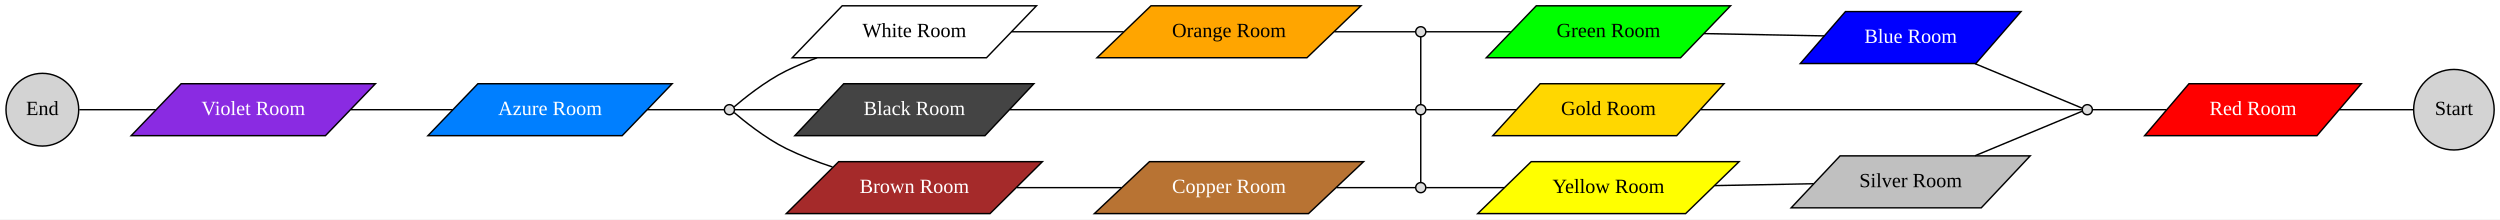
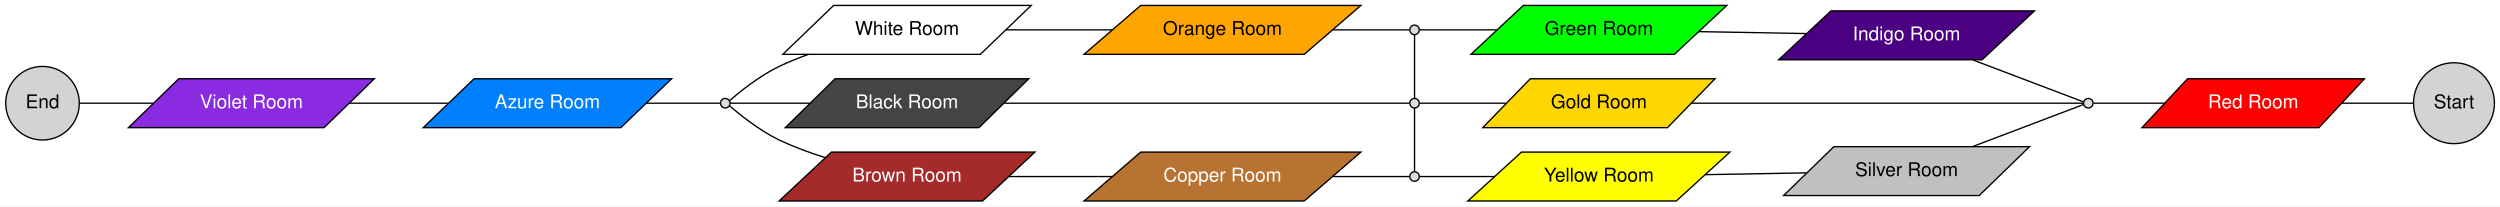
- <svg xmlns="http://www.w3.org/2000/svg" width="1732pt" height="152pt" viewBox="0.00 0.00 1732.29 152.00">
+ <svg xmlns="http://www.w3.org/2000/svg" width="1841pt" height="152pt" viewBox="0.00 0.00 1841.10 152.00">
  <g id="graph0" class="graph" transform="scale(1 1) rotate(0) translate(4 148)">
-     <polygon fill="white" stroke="transparent" points="-4,4 -4,-148 1728.29,-148 1728.29,4 -4,4" />
+     <polygon fill="white" stroke="transparent" points="-4,4 -4,-148 1837.1,-148 1837.1,4 -4,4" />
    <g id="node1" class="node">
-       <ellipse fill="lightgrey" stroke="black" cx="1696.35" cy="-72" rx="27.9" ry="27.9" />
-       <text text-anchor="middle" x="1696.35" y="-68.3" font-family="Times New Roman,serif" font-size="14.00">Start</text>
+       <ellipse fill="lightgrey" stroke="black" cx="1803.21" cy="-72" rx="29.8" ry="29.8" />
+       <text text-anchor="middle" x="1803.21" y="-68.3" font-family="Helvetica,sans-Serif" font-size="14.00">Start</text>
    </g>
    <g id="node3" class="node">
-       <polygon fill="#ff0000" stroke="black" points="1632.18,-90 1512.77,-90 1482.05,-54 1601.46,-54 1632.18,-90" />
-       <text text-anchor="middle" x="1557.12" y="-68.3" font-family="Times New Roman,serif" font-size="14.00" fill="white">Red Room</text>
+       <polygon fill="#ff0000" stroke="black" points="1737.26,-90 1606.97,-90 1573.45,-54 1703.75,-54 1737.26,-90" />
+       <text text-anchor="middle" x="1655.36" y="-68.3" font-family="Helvetica,sans-Serif" font-size="14.00" fill="white">Red Room</text>
    </g>
    <g id="edge1" class="edge">
-       <path fill="none" stroke="black" d="M1668.23,-72C1653.55,-72 1634.8,-72 1616.96,-72" />
+       <path fill="none" stroke="black" d="M1773.04,-72C1758,-72 1739.01,-72 1720.74,-72" />
    </g>
    <g id="node2" class="node">
-       <ellipse fill="lightgrey" stroke="black" cx="25.35" cy="-72" rx="25.2" ry="25.2" />
-       <text text-anchor="middle" x="25.35" y="-68.3" font-family="Times New Roman,serif" font-size="14.00">End</text>
+       <ellipse fill="lightgrey" stroke="black" cx="27.3" cy="-72" rx="27.1" ry="27.1" />
+       <text text-anchor="middle" x="27.3" y="-68.3" font-family="Helvetica,sans-Serif" font-size="14.00">End</text>
    </g>
    <g id="node16" class="node">
-       <ellipse fill="#dddddd" stroke="black" cx="1442.33" cy="-72" rx="3.5" ry="3.5" />
+       <ellipse fill="#dddddd" stroke="black" cx="1533.9" cy="-72" rx="3.5" ry="3.5" />
    </g>
    <g id="edge2" class="edge">
-       <path fill="none" stroke="black" d="M1497.08,-72C1474.91,-72 1453.29,-72 1445.96,-72" />
+       <path fill="none" stroke="black" d="M1590.09,-72C1567.11,-72 1545.04,-72 1537.57,-72" />
    </g>
    <g id="node4" class="node">
-       <polygon fill="#0000ff" stroke="black" points="1396.4,-140 1274.75,-140 1243.46,-104 1365.11,-104 1396.4,-140" />
-       <text text-anchor="middle" x="1319.93" y="-118.3" font-family="Times New Roman,serif" font-size="14.00" fill="white">Blue Room</text>
+       <polygon fill="Indigo" stroke="black" points="1494.25,-140 1344.42,-140 1305.88,-104 1455.7,-104 1494.25,-140" />
+       <text text-anchor="middle" x="1400.06" y="-118.3" font-family="Helvetica,sans-Serif" font-size="14.00" fill="white">Indigo Room</text>
    </g>
    <g id="node5" class="node">
-       <polygon fill="#00ff00" stroke="black" points="1195.12,-144 1060.5,-144 1025.87,-108 1160.49,-108 1195.12,-144" />
-       <text text-anchor="middle" x="1110.49" y="-122.3" font-family="Times New Roman,serif" font-size="14.00">Green Room</text>
+       <polygon fill="#00ff00" stroke="black" points="1267.66,-144 1117.84,-144 1079.29,-108 1229.12,-108 1267.66,-144" />
+       <text text-anchor="middle" x="1173.48" y="-122.3" font-family="Helvetica,sans-Serif" font-size="14.00">Green Room</text>
    </g>
    <g id="edge6" class="edge">
-       <path fill="none" stroke="black" d="M1260.04,-123.14C1234.05,-123.64 1203.41,-124.23 1176.72,-124.74" />
+       <path fill="none" stroke="black" d="M1326.46,-123.29C1301.08,-123.75 1272.6,-124.25 1247.22,-124.7" />
    </g>
    <g id="node17" class="node">
-       <ellipse fill="#dddddd" stroke="black" cx="980.46" cy="-126" rx="3.5" ry="3.5" />
+       <ellipse fill="#dddddd" stroke="black" cx="1037.73" cy="-126" rx="3.5" ry="3.5" />
    </g>
    <g id="edge7" class="edge">
-       <path fill="none" stroke="black" d="M1042.85,-126C1017.09,-126 991.9,-126 984,-126" />
+       <path fill="none" stroke="black" d="M1098.56,-126C1073.43,-126 1049.64,-126 1041.6,-126" />
    </g>
    <g id="node6" class="node">
-       <polygon fill="#ffd700" stroke="black" points="1190.59,-90 1063.18,-90 1030.4,-54 1157.81,-54 1190.59,-90" />
-       <text text-anchor="middle" x="1110.49" y="-68.3" font-family="Times New Roman,serif" font-size="14.00">Gold Room</text>
+       <polygon fill="#ffd700" stroke="black" points="1259.01,-90 1122.95,-90 1087.95,-54 1224,-54 1259.01,-90" />
+       <text text-anchor="middle" x="1173.48" y="-68.3" font-family="Helvetica,sans-Serif" font-size="14.00">Gold Room</text>
    </g>
    <g id="node18" class="node">
-       <ellipse fill="#dddddd" stroke="black" cx="980.46" cy="-72" rx="3.5" ry="3.5" />
+       <ellipse fill="#dddddd" stroke="black" cx="1037.73" cy="-72" rx="3.5" ry="3.5" />
    </g>
    <g id="edge10" class="edge">
-       <path fill="none" stroke="black" d="M1046.6,-72C1019.79,-72 992.72,-72 984.2,-72" />
+       <path fill="none" stroke="black" d="M1105.21,-72C1077.63,-72 1050.14,-72 1041.5,-72" />
    </g>
    <g id="node7" class="node">
-       <polygon fill="#c0c0c0" stroke="black" points="1402.74,-40 1271.01,-40 1237.12,-4 1368.85,-4 1402.74,-40" />
-       <text text-anchor="middle" x="1319.93" y="-18.3" font-family="Times New Roman,serif" font-size="14.00">Silver Room</text>
+       <polygon fill="#c0c0c0" stroke="black" points="1490.62,-40 1346.56,-40 1309.51,-4 1453.56,-4 1490.62,-40" />
+       <text text-anchor="middle" x="1400.06" y="-18.3" font-family="Helvetica,sans-Serif" font-size="14.00">Silver Room</text>
    </g>
    <g id="node8" class="node">
-       <polygon fill="#ffff00" stroke="black" points="1201.05,-36 1056.99,-36 1019.94,0 1163.99,0 1201.05,-36" />
-       <text text-anchor="middle" x="1110.49" y="-14.3" font-family="Times New Roman,serif" font-size="14.00">Yellow Room</text>
+       <polygon fill="#ffff00" stroke="black" points="1269.97,-36 1116.47,-36 1076.98,0 1230.48,0 1269.97,-36" />
+       <text text-anchor="middle" x="1173.48" y="-14.3" font-family="Helvetica,sans-Serif" font-size="14.00">Yellow Room</text>
    </g>
    <g id="edge13" class="edge">
-       <path fill="none" stroke="black" d="M1252.72,-20.72C1230.91,-20.3 1206.53,-19.83 1184.25,-19.4" />
+       <path fill="none" stroke="black" d="M1326.46,-20.71C1302.62,-20.28 1276.04,-19.81 1251.87,-19.38" />
    </g>
    <g id="node19" class="node">
-       <ellipse fill="#dddddd" stroke="black" cx="980.46" cy="-18" rx="3.5" ry="3.5" />
+       <ellipse fill="#dddddd" stroke="black" cx="1037.73" cy="-18" rx="3.5" ry="3.5" />
    </g>
    <g id="edge14" class="edge">
-       <path fill="none" stroke="black" d="M1038.37,-18C1014.42,-18 991.82,-18 984.19,-18" />
+       <path fill="none" stroke="black" d="M1096.61,-18C1072.09,-18 1049.2,-18 1041.48,-18" />
    </g>
    <g id="node9" class="node">
-       <polygon fill="#ffa500" stroke="black" points="939.04,-144 793.54,-144 756.11,-108 901.61,-108 939.04,-144" />
-       <text text-anchor="middle" x="847.58" y="-122.3" font-family="Times New Roman,serif" font-size="14.00">Orange Room</text>
+       <polygon fill="#ffa500" stroke="black" points="998.19,-144 836.05,-144 794.34,-108 956.48,-108 998.19,-144" />
+       <text text-anchor="middle" x="896.26" y="-122.3" font-family="Helvetica,sans-Serif" font-size="14.00">Orange Room</text>
    </g>
    <g id="node10" class="node">
-       <polygon fill="#ffffff" stroke="black" points="714.19,-144 579.57,-144 544.94,-108 679.56,-108 714.19,-144" />
-       <text text-anchor="middle" x="629.57" y="-122.3" font-family="Times New Roman,serif" font-size="14.00">White Room</text>
+       <polygon fill="#ffffff" stroke="black" points="755.42,-144 609.92,-144 572.49,-108 717.99,-108 755.42,-144" />
+       <text text-anchor="middle" x="663.96" y="-122.3" font-family="Helvetica,sans-Serif" font-size="14.00">White Room</text>
    </g>
    <g id="edge16" class="edge">
-       <path fill="none" stroke="black" d="M774.65,-126C749.61,-126 721.65,-126 697.07,-126" />
+       <path fill="none" stroke="black" d="M815.04,-126C789.59,-126 761.64,-126 736.82,-126" />
    </g>
    <g id="node20" class="node">
-       <ellipse fill="#dddddd" stroke="black" cx="501.44" cy="-72" rx="3.5" ry="3.5" />
+       <ellipse fill="#dddddd" stroke="black" cx="530.12" cy="-72" rx="3.5" ry="3.5" />
    </g>
    <g id="edge18" class="edge">
-       <path fill="none" stroke="black" d="M562.15,-107.97C554.87,-105.28 547.66,-102.29 540.94,-99 525.98,-91.68 510.42,-78.88 504.71,-73.98" />
+       <path fill="none" stroke="black" d="M591.21,-107.89C583.79,-105.24 576.46,-102.28 569.62,-99 554.6,-91.81 539.07,-78.93 533.38,-74" />
    </g>
    <g id="node11" class="node">
-       <polygon fill="#444444" stroke="black" points="712.38,-90 580.64,-90 546.75,-54 678.49,-54 712.38,-90" />
-       <text text-anchor="middle" x="629.57" y="-68.3" font-family="Times New Roman,serif" font-size="14.00" fill="white">Black Room</text>
+       <polygon fill="#444444" stroke="black" points="753.61,-90 610.99,-90 574.31,-54 716.92,-54 753.61,-90" />
+       <text text-anchor="middle" x="663.96" y="-68.3" font-family="Helvetica,sans-Serif" font-size="14.00" fill="white">Black Room</text>
    </g>
    <g id="edge19" class="edge">
-       <path fill="none" stroke="black" d="M563.66,-72C538.06,-72 512.88,-72 504.98,-72" />
+       <path fill="none" stroke="black" d="M592.41,-72C566.45,-72 541.45,-72 533.63,-72" />
    </g>
    <g id="node12" class="node">
-       <polygon fill="#b87333" stroke="black" points="940.85,-36 792.47,-36 754.3,0 902.68,0 940.85,-36" />
-       <text text-anchor="middle" x="847.58" y="-14.3" font-family="Times New Roman,serif" font-size="14.00" fill="white">Copper Room</text>
+       <polygon fill="#b87333" stroke="black" points="998.19,-36 836.05,-36 794.34,0 956.48,0 998.19,-36" />
+       <text text-anchor="middle" x="896.26" y="-14.3" font-family="Helvetica,sans-Serif" font-size="14.00" fill="white">Copper Room</text>
    </g>
    <g id="node13" class="node">
-       <polygon fill="#a52a2a" stroke="black" points="718.31,-36 577.14,-36 540.82,0 681.99,0 718.31,-36" />
-       <text text-anchor="middle" x="629.57" y="-14.3" font-family="Times New Roman,serif" font-size="14.00" fill="white">Brown Room</text>
+       <polygon fill="#a52a2a" stroke="black" points="758.14,-36 608.32,-36 569.78,0 719.6,0 758.14,-36" />
+       <text text-anchor="middle" x="663.96" y="-14.3" font-family="Helvetica,sans-Serif" font-size="14.00" fill="white">Brown Room</text>
    </g>
    <g id="edge17" class="edge">
-       <path fill="none" stroke="black" d="M773.14,-18C749.66,-18 723.74,-18 700.51,-18" />
+       <path fill="none" stroke="black" d="M815.04,-18C790.37,-18 763.35,-18 739.11,-18" />
    </g>
    <g id="edge20" class="edge">
-       <path fill="none" stroke="black" d="M572.86,-32.29C562.04,-35.86 550.95,-40.1 540.94,-45 525.98,-52.32 510.42,-65.12 504.71,-70.02" />
+       <path fill="none" stroke="black" d="M603.61,-31.97C592.07,-35.57 580.27,-39.9 569.62,-45 554.6,-52.19 539.07,-65.07 533.38,-70" />
    </g>
    <g id="node14" class="node">
-       <polygon fill="#007fff" stroke="black" points="461.75,-90 327.14,-90 292.51,-54 427.12,-54 461.75,-90" />
-       <text text-anchor="middle" x="377.13" y="-68.3" font-family="Times New Roman,serif" font-size="14.00" fill="white">Azure Room</text>
+       <polygon fill="#007fff" stroke="black" points="490.6,-90 345.1,-90 307.67,-54 453.17,-54 490.6,-90" />
+       <text text-anchor="middle" x="399.14" y="-68.3" font-family="Helvetica,sans-Serif" font-size="14.00" fill="white">Azure Room</text>
    </g>
    <g id="node15" class="node">
-       <polygon fill="#8a2be2" stroke="black" points="256.13,-90 121.51,-90 86.88,-54 221.5,-54 256.13,-90" />
-       <text text-anchor="middle" x="171.51" y="-68.3" font-family="Times New Roman,serif" font-size="14.00" fill="white">Violet Room</text>
+       <polygon fill="#8a2be2" stroke="black" points="271.68,-90 127.62,-90 90.57,-54 234.62,-54 271.68,-90" />
+       <text text-anchor="middle" x="181.12" y="-68.3" font-family="Helvetica,sans-Serif" font-size="14.00" fill="white">Violet Room</text>
    </g>
    <g id="edge22" class="edge">
-       <path fill="none" stroke="black" d="M309.74,-72C287.11,-72 261.81,-72 239.16,-72" />
+       <path fill="none" stroke="black" d="M326.21,-72C302.77,-72 276.76,-72 253.37,-72" />
    </g>
    <g id="edge23" class="edge">
-       <path fill="none" stroke="black" d="M103.91,-72C85.03,-72 65.64,-72 50.97,-72" />
+       <path fill="none" stroke="black" d="M108.66,-72C89.43,-72 69.82,-72 54.78,-72" />
    </g>
    <g id="edge3" class="edge">
-       <path fill="none" stroke="black" d="M1438.82,-73.04C1429.23,-77.03 1394.01,-91.65 1364.54,-103.89" />
+       <path fill="none" stroke="black" d="M1530.15,-73.04C1519.65,-77.03 1481.08,-91.65 1448.81,-103.89" />
    </g>
    <g id="edge4" class="edge">
-       <path fill="none" stroke="black" d="M1438.48,-72C1415.78,-72 1262.94,-72 1174.48,-72" />
+       <path fill="none" stroke="black" d="M1530.23,-72C1507,-72 1338.34,-72 1241.82,-72" />
    </g>
    <g id="edge5" class="edge">
-       <path fill="none" stroke="black" d="M1438.82,-70.96C1429.23,-66.97 1394.01,-52.35 1364.54,-40.11" />
+       <path fill="none" stroke="black" d="M1530.15,-70.96C1519.65,-66.97 1481.08,-52.35 1448.81,-40.11" />
    </g>
    <g id="edge8" class="edge">
-       <path fill="none" stroke="black" d="M976.73,-126C968.91,-126 945.42,-126 920.65,-126" />
+       <path fill="none" stroke="black" d="M1033.82,-126C1025.84,-126 1002.54,-126 977.39,-126" />
    </g>
    <g id="edge9" class="edge">
-       <path fill="none" stroke="black" d="M980.46,-122.47C980.46,-106.91 980.46,-91.35 980.46,-75.8" />
+       <path fill="none" stroke="black" d="M1037.73,-122.47C1037.73,-106.91 1037.73,-91.35 1037.73,-75.8" />
    </g>
    <g id="edge11" class="edge">
-       <path fill="none" stroke="black" d="M976.86,-72C954.22,-72 789.62,-72 695.73,-72" />
+       <path fill="none" stroke="black" d="M1033.95,-72C1009.93,-72 835.88,-72 735.64,-72" />
    </g>
    <g id="edge12" class="edge">
-       <path fill="none" stroke="black" d="M980.46,-68.47C980.46,-52.91 980.46,-37.35 980.46,-21.8" />
+       <path fill="none" stroke="black" d="M1037.73,-68.47C1037.73,-52.91 1037.73,-37.35 1037.73,-21.8" />
    </g>
    <g id="edge15" class="edge">
-       <path fill="none" stroke="black" d="M976.73,-18C969.06,-18 946.3,-18 922.04,-18" />
+       <path fill="none" stroke="black" d="M1033.82,-18C1025.84,-18 1002.54,-18 977.39,-18" />
    </g>
    <g id="edge21" class="edge">
-       <path fill="none" stroke="black" d="M497.89,-72C490.48,-72 468.01,-72 444.5,-72" />
+       <path fill="none" stroke="black" d="M526.42,-72C518.83,-72 496.22,-72 472.19,-72" />
    </g>
  </g>
</svg>
